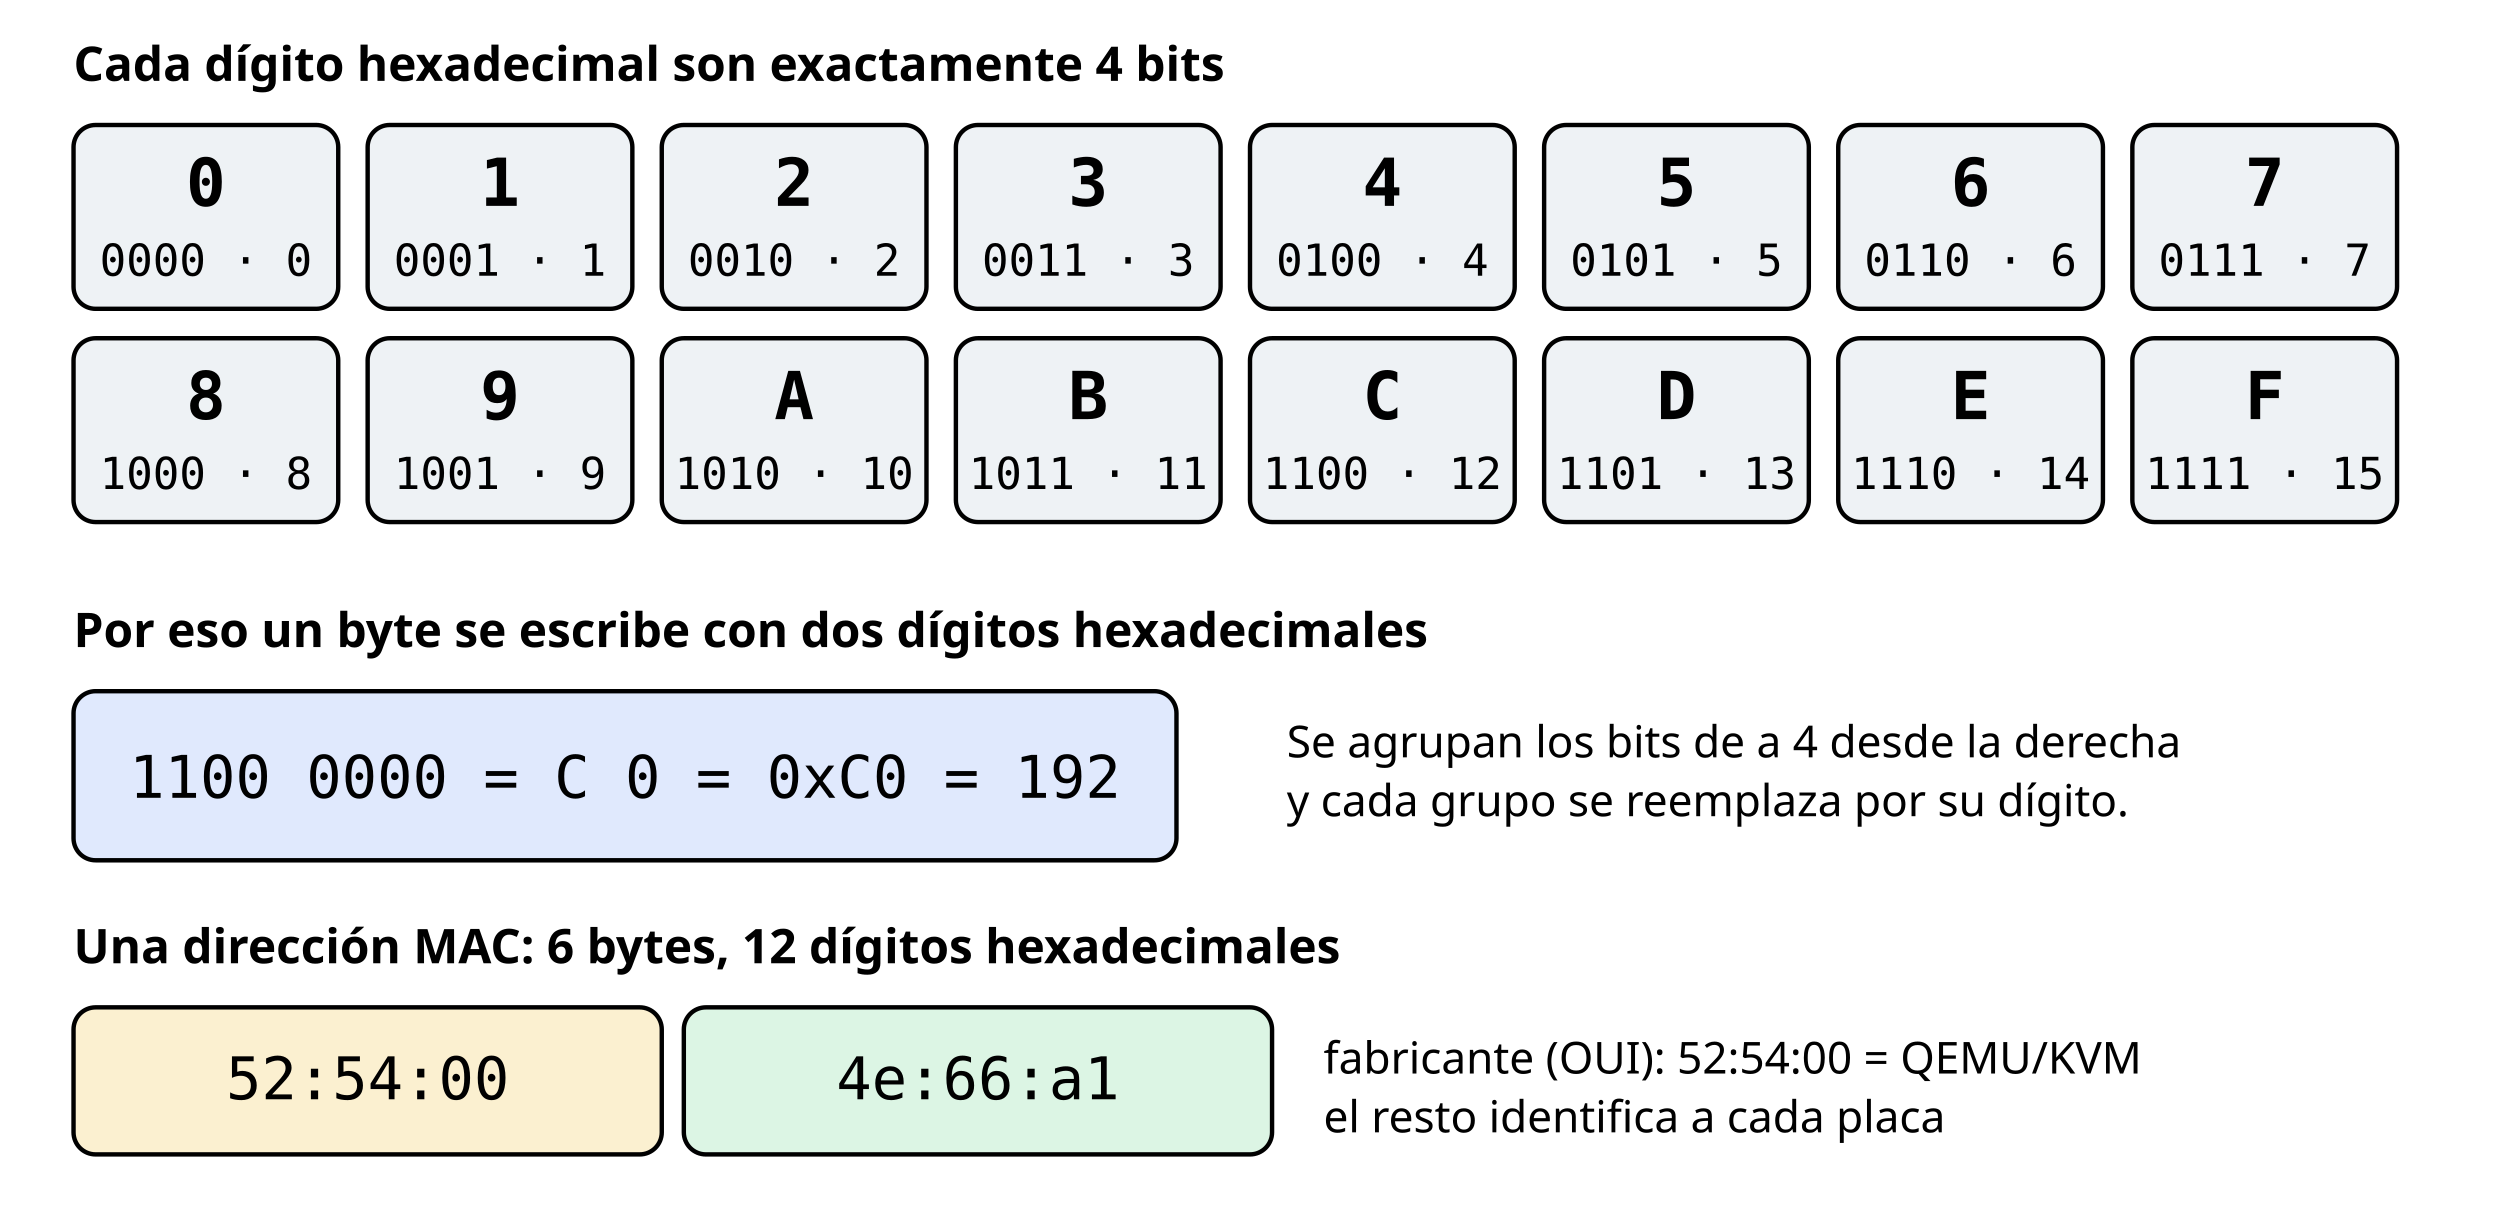
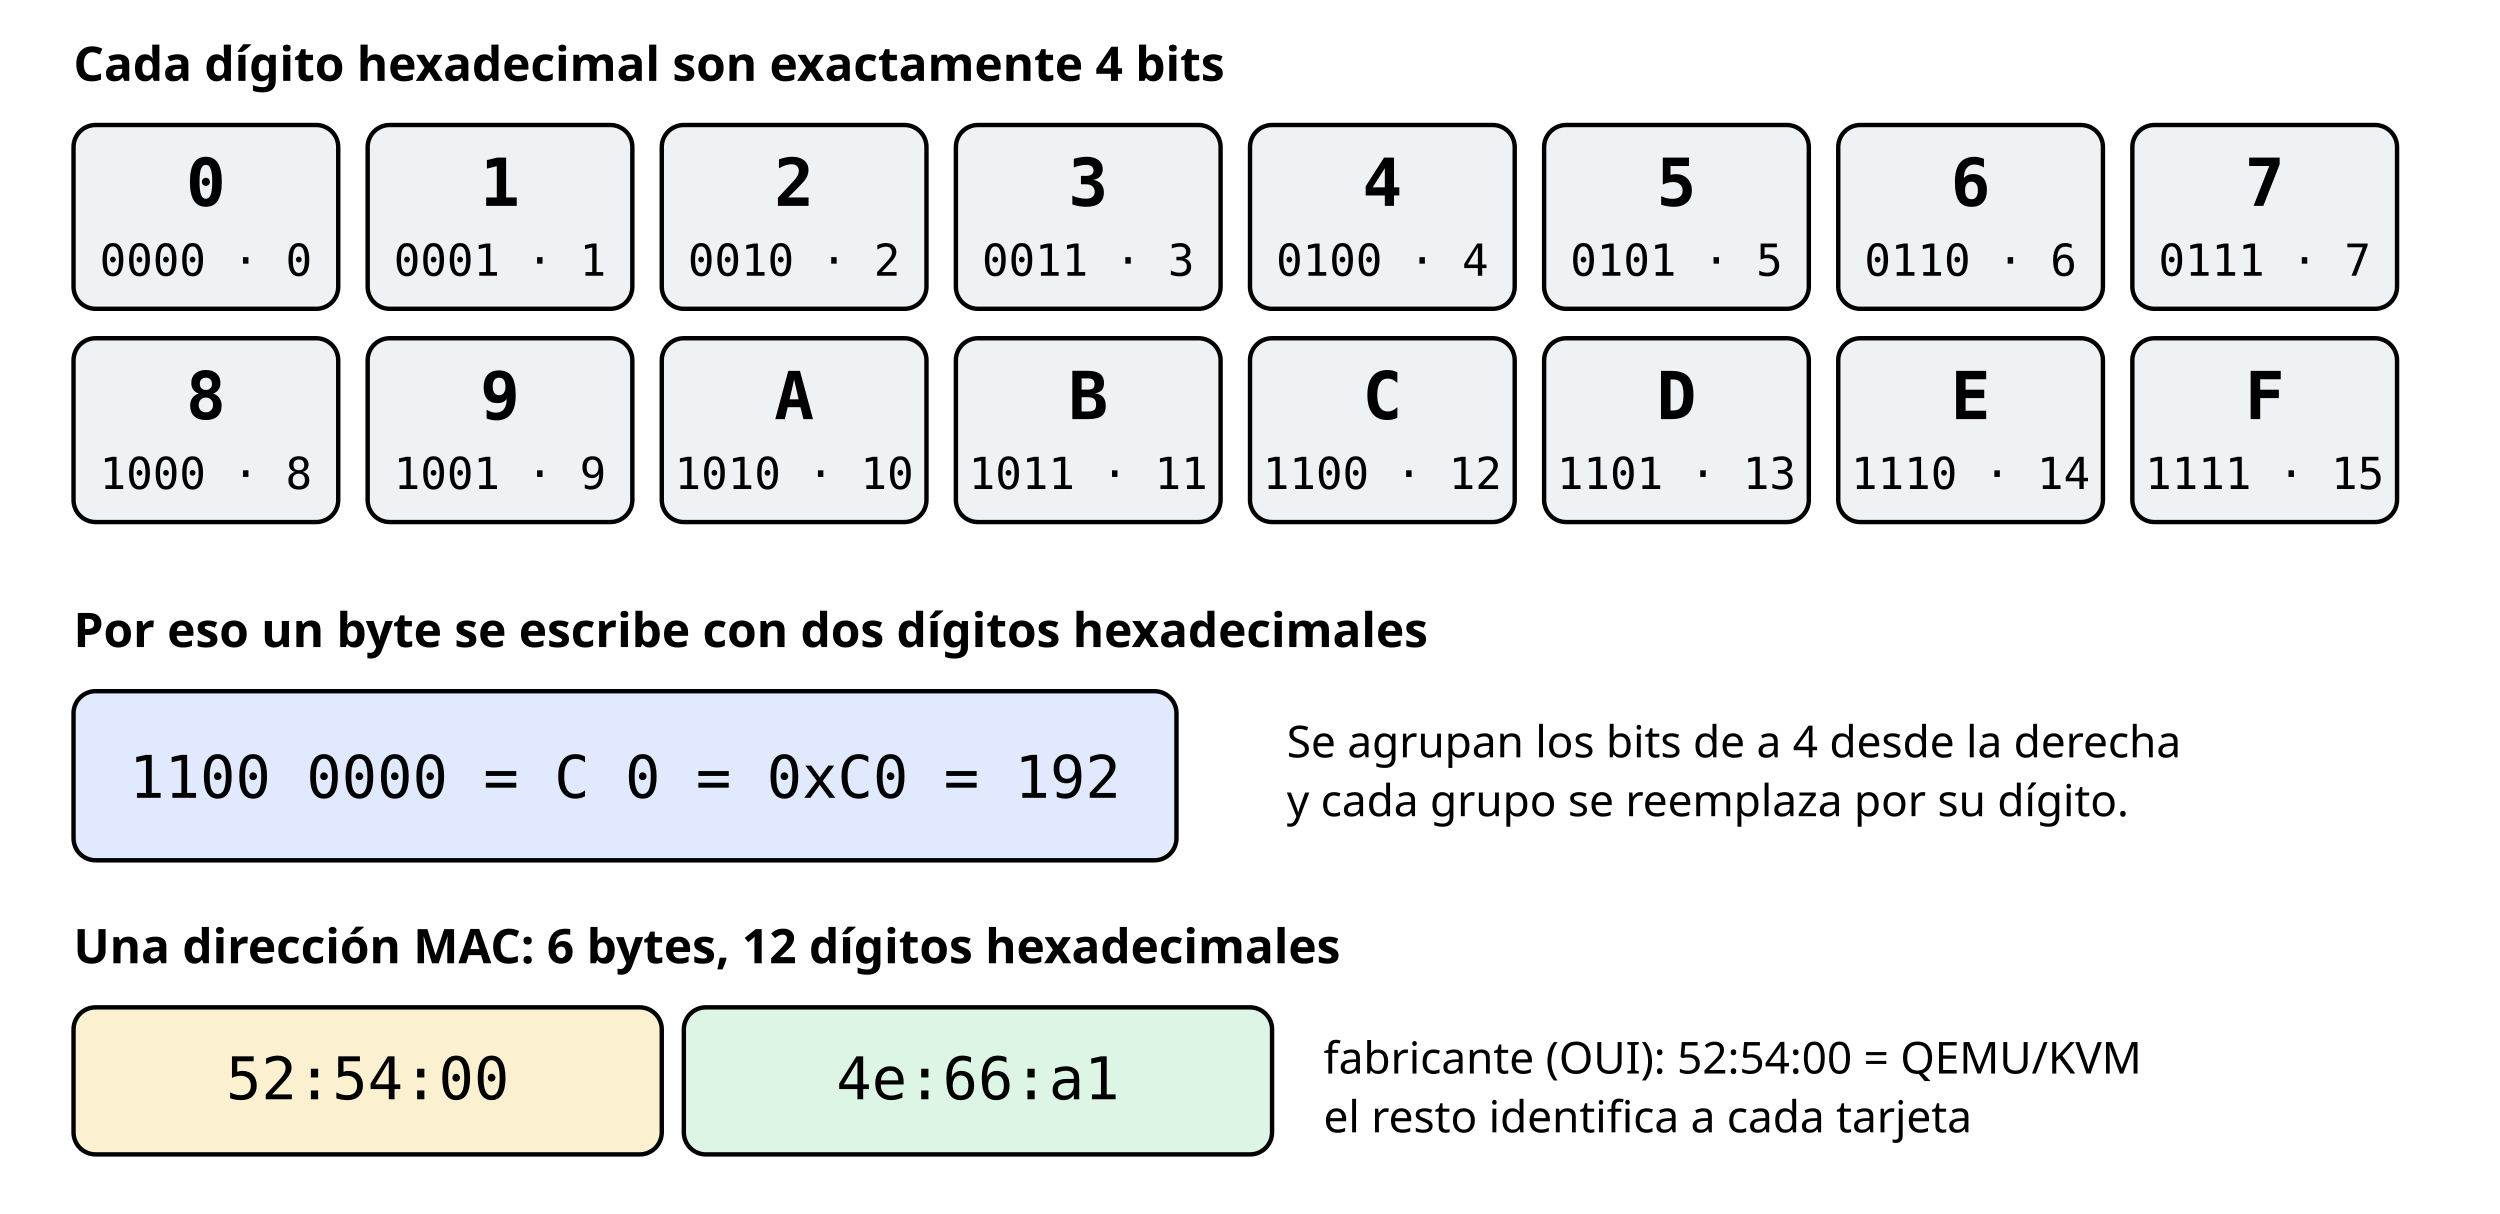
<svg xmlns="http://www.w3.org/2000/svg" viewBox="0 0 680 330" font-family="system-ui, sans-serif" font-size="13">
  <text x="20" y="22" font-weight="700" fill="currentColor">Cada dígito hexadecimal son exactamente 4 bits</text>
  <rect x="20" y="34" width="72" height="50" rx="6" fill="var(--surface-2, #eef2f5)" stroke="currentColor" stroke-width="1.2" />
  <text x="56" y="56" text-anchor="middle" font-size="18" font-weight="700" font-family="ui-monospace, monospace" fill="currentColor">0</text>
  <text x="56" y="75" text-anchor="middle" font-size="12" font-family="ui-monospace, monospace" fill="currentColor">0000 · 0</text>
  <rect x="100" y="34" width="72" height="50" rx="6" fill="var(--surface-2, #eef2f5)" stroke="currentColor" stroke-width="1.2" />
  <text x="136" y="56" text-anchor="middle" font-size="18" font-weight="700" font-family="ui-monospace, monospace" fill="currentColor">1</text>
  <text x="136" y="75" text-anchor="middle" font-size="12" font-family="ui-monospace, monospace" fill="currentColor">0001 · 1</text>
  <rect x="180" y="34" width="72" height="50" rx="6" fill="var(--surface-2, #eef2f5)" stroke="currentColor" stroke-width="1.2" />
  <text x="216" y="56" text-anchor="middle" font-size="18" font-weight="700" font-family="ui-monospace, monospace" fill="currentColor">2</text>
  <text x="216" y="75" text-anchor="middle" font-size="12" font-family="ui-monospace, monospace" fill="currentColor">0010 · 2</text>
  <rect x="260" y="34" width="72" height="50" rx="6" fill="var(--surface-2, #eef2f5)" stroke="currentColor" stroke-width="1.2" />
  <text x="296" y="56" text-anchor="middle" font-size="18" font-weight="700" font-family="ui-monospace, monospace" fill="currentColor">3</text>
  <text x="296" y="75" text-anchor="middle" font-size="12" font-family="ui-monospace, monospace" fill="currentColor">0011 · 3</text>
  <rect x="340" y="34" width="72" height="50" rx="6" fill="var(--surface-2, #eef2f5)" stroke="currentColor" stroke-width="1.2" />
  <text x="376" y="56" text-anchor="middle" font-size="18" font-weight="700" font-family="ui-monospace, monospace" fill="currentColor">4</text>
  <text x="376" y="75" text-anchor="middle" font-size="12" font-family="ui-monospace, monospace" fill="currentColor">0100 · 4</text>
  <rect x="420" y="34" width="72" height="50" rx="6" fill="var(--surface-2, #eef2f5)" stroke="currentColor" stroke-width="1.2" />
  <text x="456" y="56" text-anchor="middle" font-size="18" font-weight="700" font-family="ui-monospace, monospace" fill="currentColor">5</text>
  <text x="456" y="75" text-anchor="middle" font-size="12" font-family="ui-monospace, monospace" fill="currentColor">0101 · 5</text>
  <rect x="500" y="34" width="72" height="50" rx="6" fill="var(--surface-2, #eef2f5)" stroke="currentColor" stroke-width="1.2" />
  <text x="536" y="56" text-anchor="middle" font-size="18" font-weight="700" font-family="ui-monospace, monospace" fill="currentColor">6</text>
  <text x="536" y="75" text-anchor="middle" font-size="12" font-family="ui-monospace, monospace" fill="currentColor">0110 · 6</text>
  <rect x="580" y="34" width="72" height="50" rx="6" fill="var(--surface-2, #eef2f5)" stroke="currentColor" stroke-width="1.2" />
  <text x="616" y="56" text-anchor="middle" font-size="18" font-weight="700" font-family="ui-monospace, monospace" fill="currentColor">7</text>
  <text x="616" y="75" text-anchor="middle" font-size="12" font-family="ui-monospace, monospace" fill="currentColor">0111 · 7</text>
  <rect x="20" y="92" width="72" height="50" rx="6" fill="var(--surface-2, #eef2f5)" stroke="currentColor" stroke-width="1.2" />
  <text x="56" y="114" text-anchor="middle" font-size="18" font-weight="700" font-family="ui-monospace, monospace" fill="currentColor">8</text>
  <text x="56" y="133" text-anchor="middle" font-size="12" font-family="ui-monospace, monospace" fill="currentColor">1000 · 8</text>
  <rect x="100" y="92" width="72" height="50" rx="6" fill="var(--surface-2, #eef2f5)" stroke="currentColor" stroke-width="1.2" />
  <text x="136" y="114" text-anchor="middle" font-size="18" font-weight="700" font-family="ui-monospace, monospace" fill="currentColor">9</text>
  <text x="136" y="133" text-anchor="middle" font-size="12" font-family="ui-monospace, monospace" fill="currentColor">1001 · 9</text>
  <rect x="180" y="92" width="72" height="50" rx="6" fill="var(--surface-2, #eef2f5)" stroke="currentColor" stroke-width="1.2" />
  <text x="216" y="114" text-anchor="middle" font-size="18" font-weight="700" font-family="ui-monospace, monospace" fill="currentColor">A</text>
  <text x="216" y="133" text-anchor="middle" font-size="12" font-family="ui-monospace, monospace" fill="currentColor">1010 · 10</text>
  <rect x="260" y="92" width="72" height="50" rx="6" fill="var(--surface-2, #eef2f5)" stroke="currentColor" stroke-width="1.2" />
  <text x="296" y="114" text-anchor="middle" font-size="18" font-weight="700" font-family="ui-monospace, monospace" fill="currentColor">B</text>
  <text x="296" y="133" text-anchor="middle" font-size="12" font-family="ui-monospace, monospace" fill="currentColor">1011 · 11</text>
  <rect x="340" y="92" width="72" height="50" rx="6" fill="var(--surface-2, #eef2f5)" stroke="currentColor" stroke-width="1.2" />
  <text x="376" y="114" text-anchor="middle" font-size="18" font-weight="700" font-family="ui-monospace, monospace" fill="currentColor">C</text>
  <text x="376" y="133" text-anchor="middle" font-size="12" font-family="ui-monospace, monospace" fill="currentColor">1100 · 12</text>
  <rect x="420" y="92" width="72" height="50" rx="6" fill="var(--surface-2, #eef2f5)" stroke="currentColor" stroke-width="1.2" />
  <text x="456" y="114" text-anchor="middle" font-size="18" font-weight="700" font-family="ui-monospace, monospace" fill="currentColor">D</text>
  <text x="456" y="133" text-anchor="middle" font-size="12" font-family="ui-monospace, monospace" fill="currentColor">1101 · 13</text>
  <rect x="500" y="92" width="72" height="50" rx="6" fill="var(--surface-2, #eef2f5)" stroke="currentColor" stroke-width="1.2" />
  <text x="536" y="114" text-anchor="middle" font-size="18" font-weight="700" font-family="ui-monospace, monospace" fill="currentColor">E</text>
  <text x="536" y="133" text-anchor="middle" font-size="12" font-family="ui-monospace, monospace" fill="currentColor">1110 · 14</text>
  <rect x="580" y="92" width="72" height="50" rx="6" fill="var(--surface-2, #eef2f5)" stroke="currentColor" stroke-width="1.2" />
  <text x="616" y="114" text-anchor="middle" font-size="18" font-weight="700" font-family="ui-monospace, monospace" fill="currentColor">F</text>
  <text x="616" y="133" text-anchor="middle" font-size="12" font-family="ui-monospace, monospace" fill="currentColor">1111 · 15</text>
  <text x="20" y="176" font-weight="700" fill="currentColor">Por eso un byte se escribe con dos dígitos hexadecimales</text>
  <rect x="20" y="188" width="300" height="46" rx="6" fill="var(--info-soft, #e0e9fd)" stroke="currentColor" stroke-width="1.2" />
  <text x="170" y="217" text-anchor="middle" font-size="16" font-family="ui-monospace, monospace" fill="currentColor">1100 0000  =  C 0  =  0xC0  =  192</text>
  <text x="20" y="262" font-weight="700" fill="currentColor">Una dirección MAC: 6 bytes, 12 dígitos hexadecimales</text>
  <rect x="20" y="274" width="160" height="40" rx="6" fill="var(--warn-soft, #fbf0d0)" stroke="currentColor" stroke-width="1.2" />
  <rect x="186" y="274" width="160" height="40" rx="6" fill="var(--ok-soft, #dcf5e4)" stroke="currentColor" stroke-width="1.2" />
  <text x="100" y="299" text-anchor="middle" font-size="16" font-family="ui-monospace, monospace" fill="currentColor">52:54:00</text>
  <text x="266" y="299" text-anchor="middle" font-size="16" font-family="ui-monospace, monospace" fill="currentColor">4e:66:a1</text>
  <text x="360" y="292" font-size="12" fill="currentColor">fabricante (OUI): 52:54:00 = QEMU/KVM</text>
-   <text x="360" y="308" font-size="12" fill="currentColor">el resto identifica a cada placa</text>
+   <text x="360" y="308" font-size="12" fill="currentColor">el resto identifica a cada tarjeta</text>
  <text x="350" y="206" font-size="12" fill="currentColor">Se agrupan los bits de a 4 desde la derecha</text>
  <text x="350" y="222" font-size="12" fill="currentColor">y cada grupo se reemplaza por su dígito.</text>
</svg>
